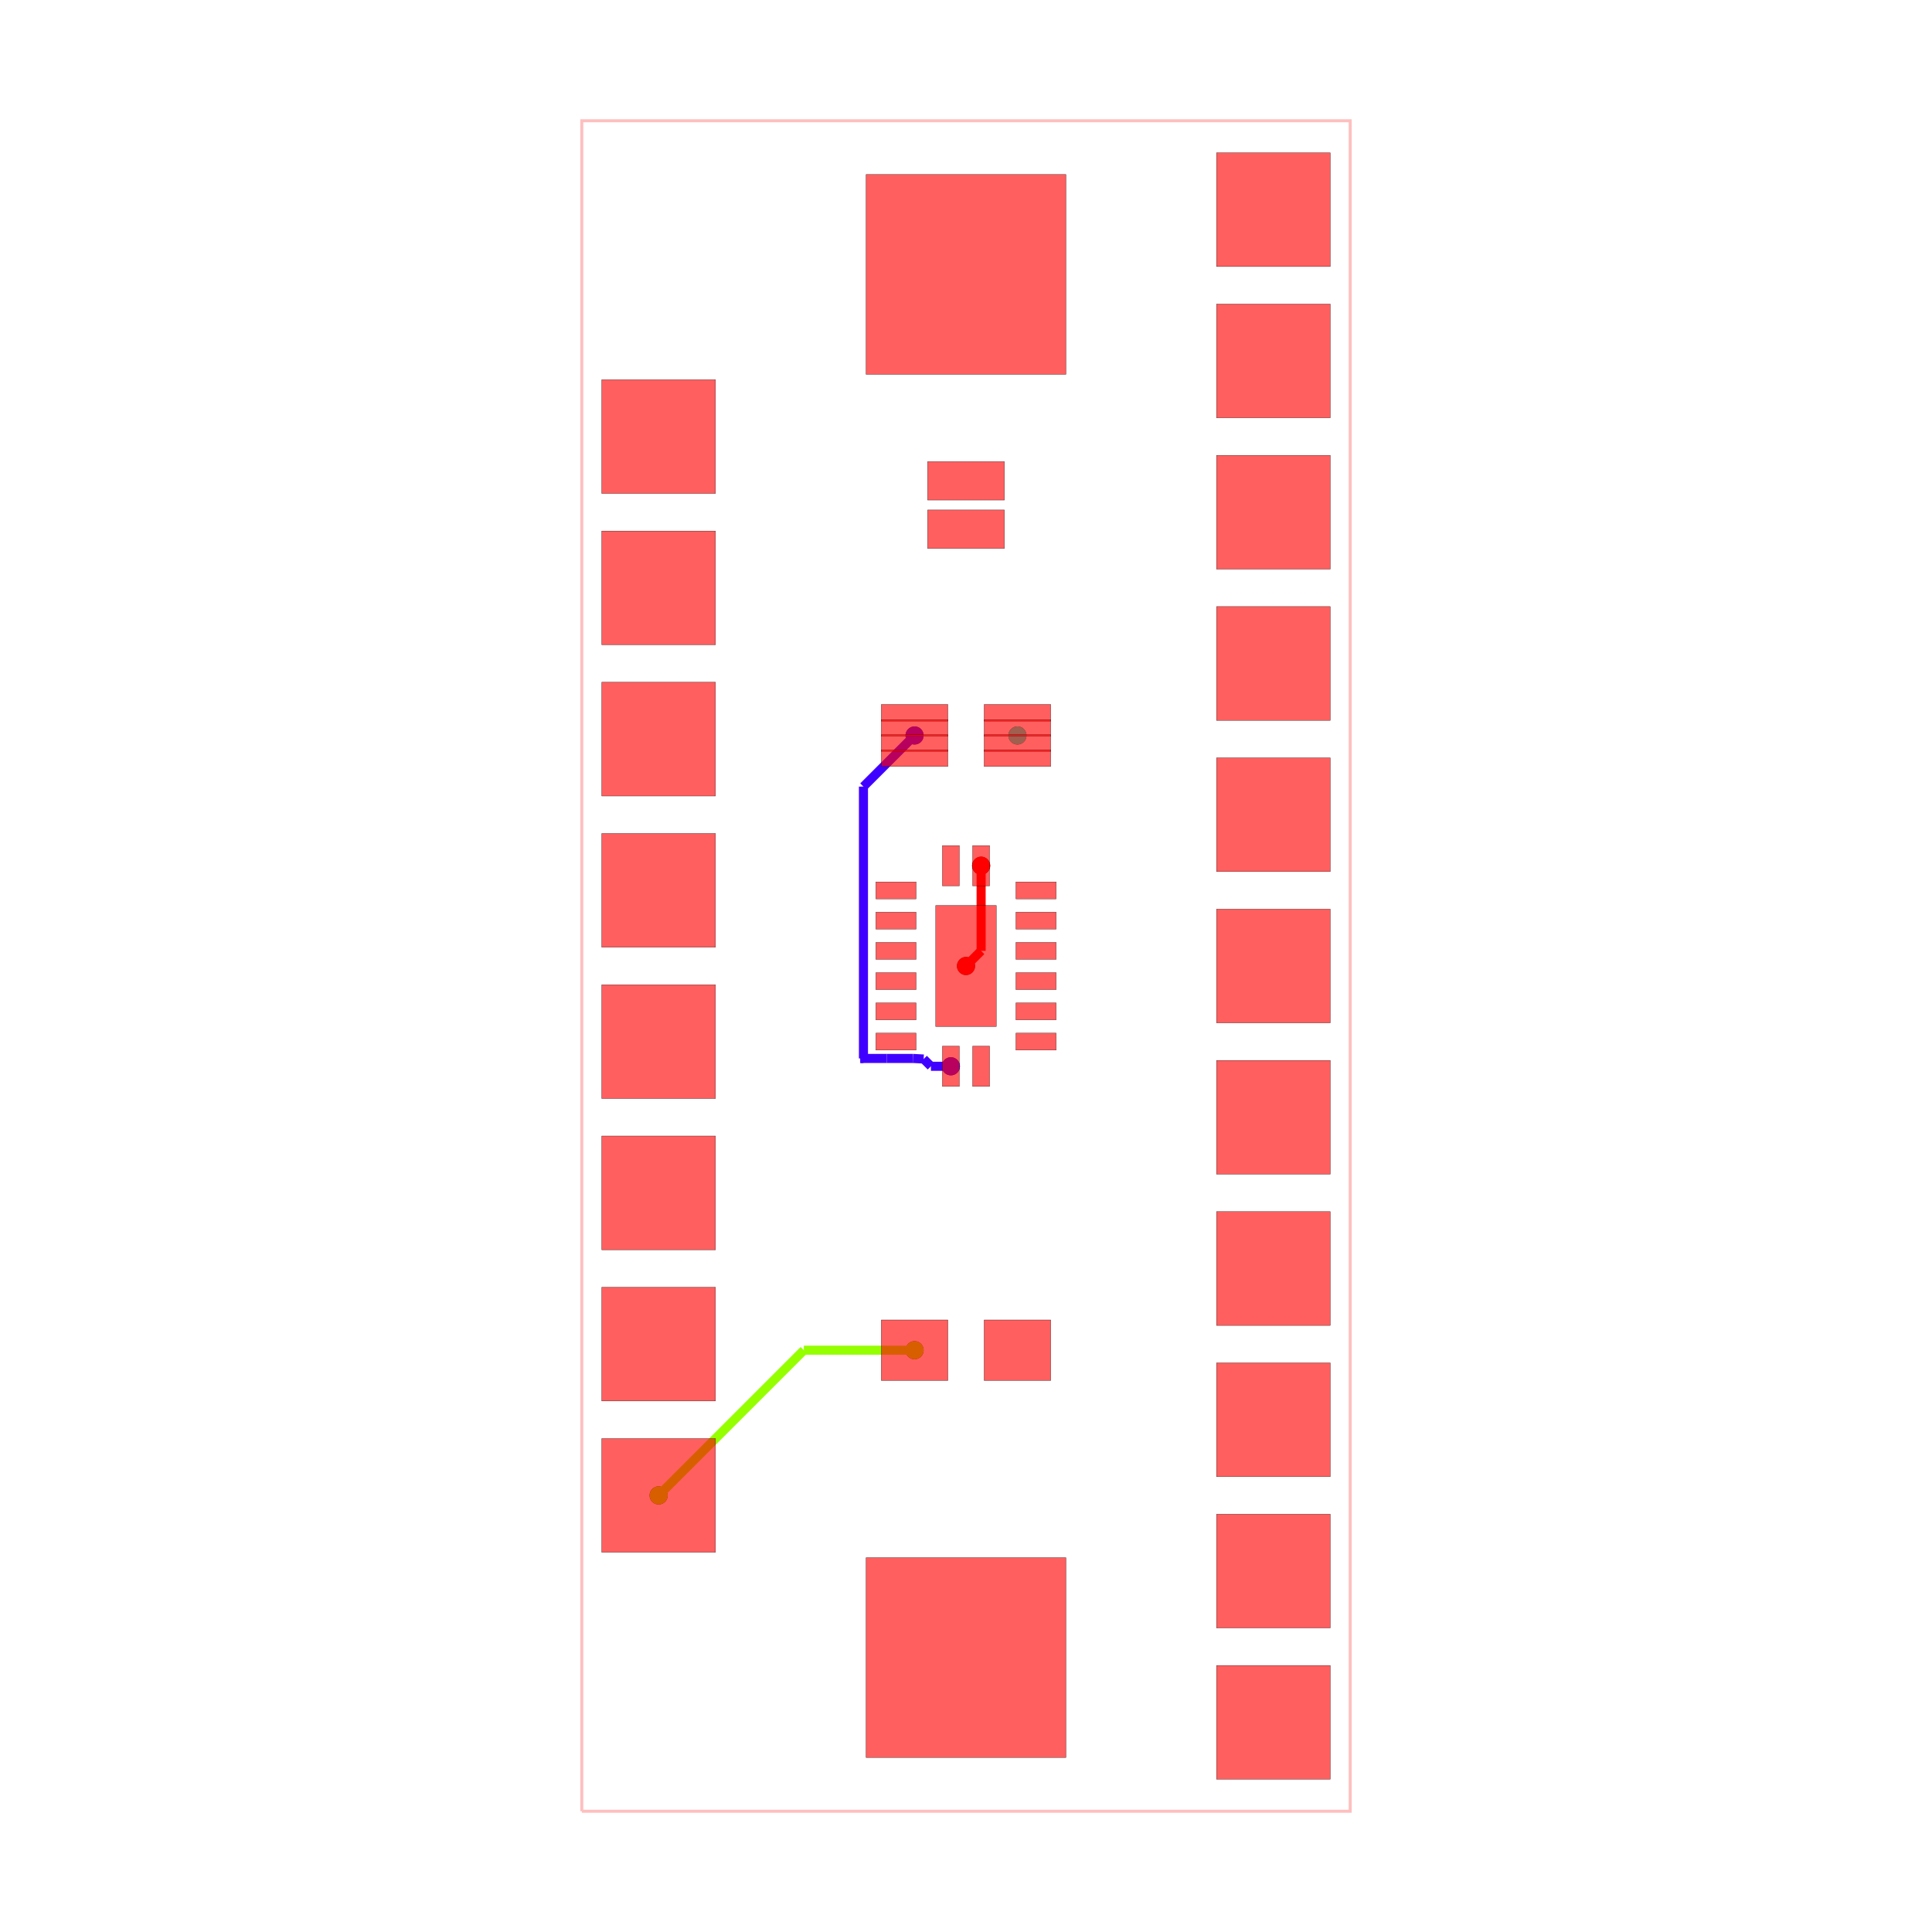
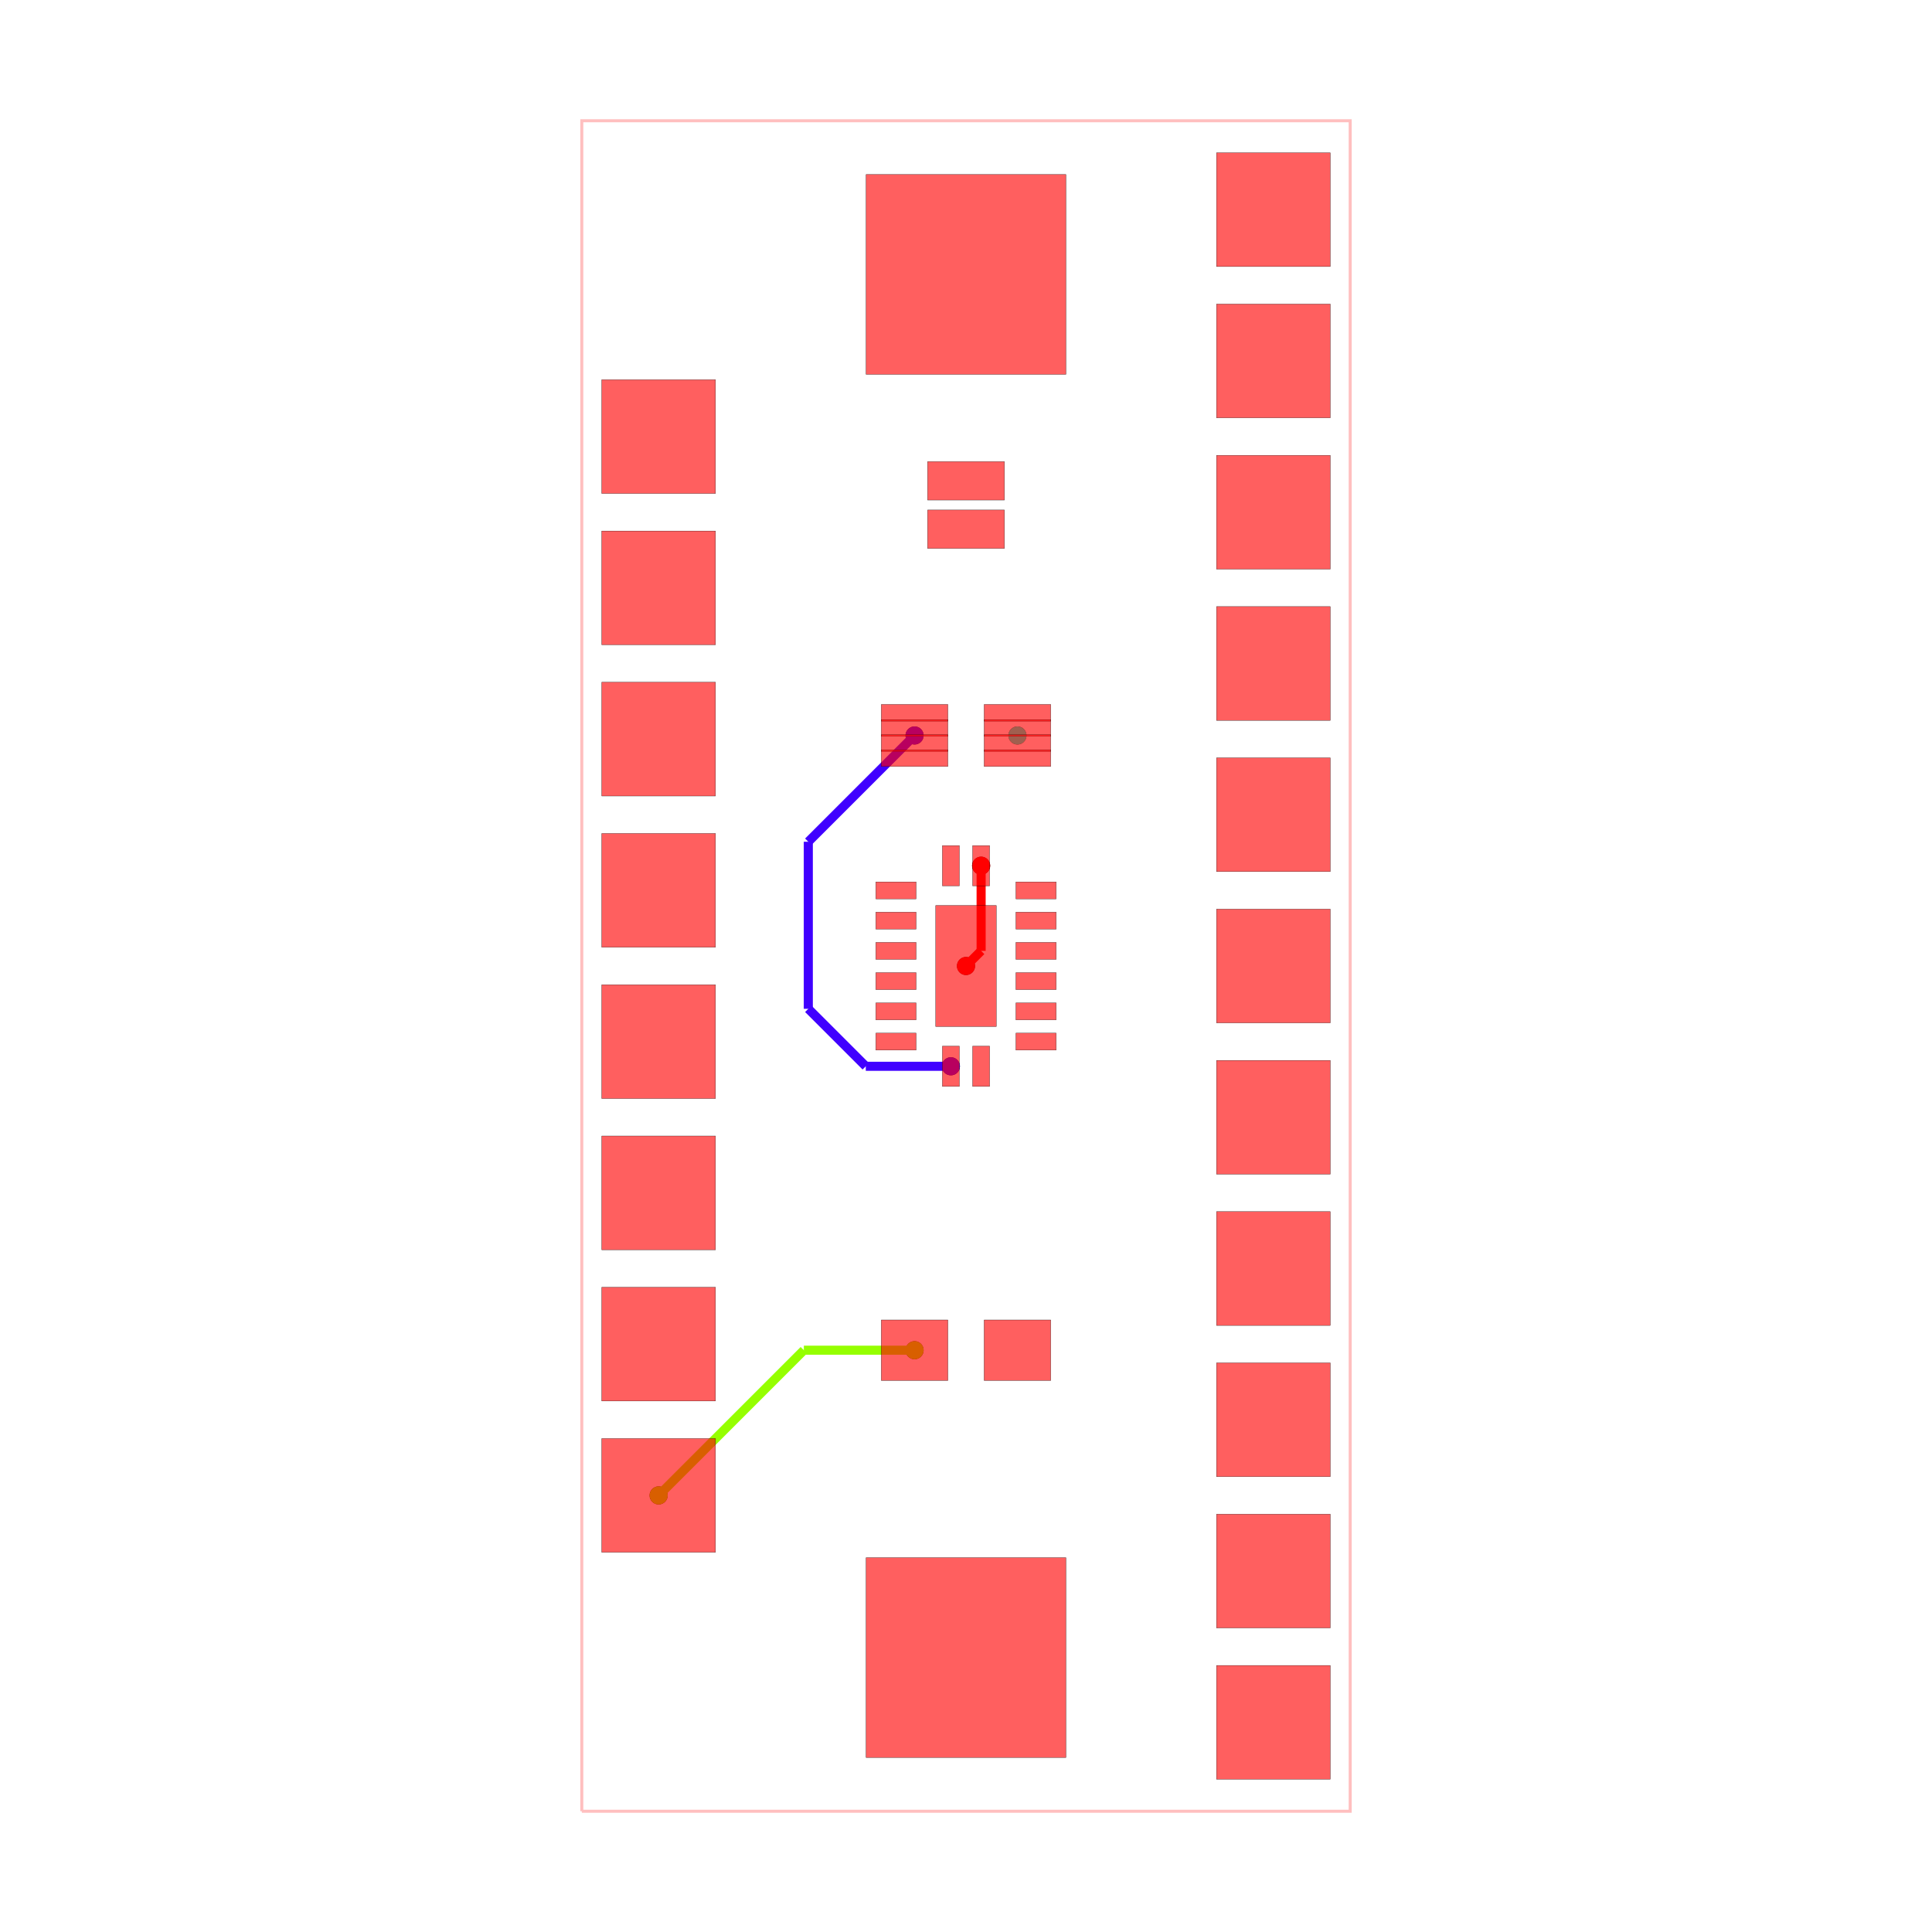
<svg xmlns="http://www.w3.org/2000/svg" width="640" height="640" viewBox="0 0 640 640">
  <rect width="100%" height="100%" fill="white" />
  <g>
    <circle data-type="point" data-label="source_trace_0 pcb_port_15" data-x="0.2499360000000478" data-y="1.6576039999998784" cx="325.009" cy="286.777" r="3" fill="black" />
  </g>
  <g>
    <circle data-type="point" data-label="source_trace_0 pcb_port_16" data-x="0" data-y="0" cx="320" cy="320" r="3" fill="black" />
  </g>
  <g>
    <circle data-type="point" data-label="source_trace_3 pcb_port_19" data-x="-0.85" data-y="-6.35" cx="302.963" cy="447.273" r="3" fill="black" />
  </g>
  <g>
    <circle data-type="point" data-label="source_trace_3 pcb_port_32" data-x="-5.080000000000001" data-y="-8.75" cx="218.182" cy="495.376" r="3" fill="black" />
  </g>
  <g>
    <circle data-type="point" data-label="source_net_0 pcb_port_17" data-x="0.85" data-y="3.81" cx="337.037" cy="243.636" r="3" fill="black" />
  </g>
  <g>
    <circle data-type="point" data-label="source_net_1 pcb_port_18" data-x="-0.85" data-y="3.81" cx="302.963" cy="243.636" r="3" fill="black" />
  </g>
  <g>
    <circle data-type="point" data-label="source_net_1 pcb_port_7" data-x="-0.2499359999999341" data-y="-1.6576039999998784" cx="314.991" cy="353.223" r="3" fill="black" />
  </g>
  <g>
    <circle data-type="point" data-label="source_trace_0 (top)" data-x="0.2499360000000478" data-y="1.6576039999998784" cx="325.009" cy="286.777" r="3" fill="hsl(0, 100%, 50%)" />
  </g>
  <g>
    <circle data-type="point" data-label="source_trace_0 (top)" data-x="0" data-y="0" cx="320" cy="320" r="3" fill="hsl(0, 100%, 50%)" />
  </g>
  <g>
    <circle data-type="point" data-label="source_trace_3 (top)" data-x="-0.85" data-y="-6.35" cx="302.963" cy="447.273" r="3" fill="hsl(85, 100%, 50%)" />
  </g>
  <g>
    <circle data-type="point" data-label="source_trace_3 (top)" data-x="-5.080000000000001" data-y="-8.75" cx="218.182" cy="495.376" r="3" fill="hsl(85, 100%, 50%)" />
  </g>
  <g>
    <circle data-type="point" data-label="source_net_0 (top)" data-x="0.85" data-y="3.81" cx="337.037" cy="243.636" r="3" fill="hsl(170, 100%, 50%)" />
  </g>
  <g>
    <circle data-type="point" data-label="source_net_1 (top)" data-x="-0.85" data-y="3.81" cx="302.963" cy="243.636" r="3" fill="hsl(255, 100%, 50%)" />
  </g>
  <g>
    <circle data-type="point" data-label="source_net_1 (top)" data-x="-0.2499359999999341" data-y="-1.6576039999998784" cx="314.991" cy="353.223" r="3" fill="hsl(255, 100%, 50%)" />
  </g>
  <g>
    <polyline data-points="-6.35,-13.97 6.35,-13.97 6.35,13.97 -6.35,13.97 -6.35,-13.97" data-type="line" data-label="" points="192.727,600 447.273,600 447.273,40 192.727,40 192.727,600" fill="none" stroke="rgba(255,0,0,0.25)" stroke-width="1px" />
  </g>
  <g>
-     <polyline data-points="-0.2499359999999341,-1.6576039999998784 -0.5796319767057218,-1.6576039999998784" data-type="line" data-label="" points="314.991,353.223 308.382,353.223" fill="none" stroke="hsl(255, 100%, 50%)" stroke-width="3.006" />
-   </g>
-   <g>
-     <polyline data-points="-0.5796319767057218,-1.6576039999998784 -0.6999894564030481,-1.537246520302552" data-type="line" data-label="" points="308.382,353.223 305.97,350.811" fill="none" stroke="hsl(255, 100%, 50%)" stroke-width="3.006" />
-   </g>
-   <g>
-     <polyline data-points="-0.6999894564030481,-1.537246520302552 -0.8731250000000002,-1.52796875" data-type="line" data-label="" points="305.97,350.811 302.5,350.625" fill="none" stroke="hsl(255, 100%, 50%)" stroke-width="3.006" />
-   </g>
-   <g>
-     <polyline data-points="-0.8731250000000002,-1.52796875 -1.3096875000000001,-1.52796875" data-type="line" data-label="" points="302.5,350.625 293.75,350.625" fill="none" stroke="hsl(255, 100%, 50%)" stroke-width="3.006" />
-   </g>
-   <g>
-     <polyline data-points="-1.3096875000000001,-1.52796875 -1.3096875000000001,-1.52796875" data-type="line" data-label="" points="293.75,350.625 293.75,350.625" fill="none" stroke="hsl(255, 100%, 50%)" stroke-width="3.006" />
-   </g>
-   <g>
-     <polyline data-points="-1.3096875000000001,-1.52796875 -1.7462500000000003,-1.52796875" data-type="line" data-label="" points="293.75,350.625 285,350.625" fill="none" stroke="hsl(255, 100%, 50%)" stroke-width="3.006" />
-   </g>
-   <g>
-     <polyline data-points="-1.7462500000000003,-1.52796875 -1.6947982495637324,-1.52796875" data-type="line" data-label="" points="285,350.625 286.031,350.625" fill="none" stroke="hsl(255, 100%, 50%)" stroke-width="3.006" />
-   </g>
-   <g>
-     <polyline data-points="-1.6947982495637324,-1.52796875 -1.6947982495637324,2.9652017504362678" data-type="line" data-label="" points="286.031,350.625 286.031,260.569" fill="none" stroke="hsl(255, 100%, 50%)" stroke-width="3.006" />
-   </g>
-   <g>
-     <polyline data-points="-1.6947982495637324,2.9652017504362678 -0.85,3.81" data-type="line" data-label="" points="286.031,260.569 302.963,243.636" fill="none" stroke="hsl(255, 100%, 50%)" stroke-width="3.006" />
+     <polyline data-points="-0.2499359999999341,-1.6576039999998784 -1.65624393533012,-1.6576039999998784" data-type="line" data-label="" points="314.991,353.223 286.804,353.223" fill="none" stroke="hsl(255, 100%, 50%)" stroke-width="3.006" />
+   </g>
+   <g>
+     <polyline data-points="-1.65624393533012,-1.6576039999998784 -2.606307954756417,-0.707539980573581" data-type="line" data-label="" points="286.804,353.223 267.762,334.181" fill="none" stroke="hsl(255, 100%, 50%)" stroke-width="3.006" />
+   </g>
+   <g>
+     <polyline data-points="-2.606307954756417,-0.707539980573581 -2.606307954756417,2.053692045243583" data-type="line" data-label="" points="267.762,334.181 267.762,278.838" fill="none" stroke="hsl(255, 100%, 50%)" stroke-width="3.006" />
+   </g>
+   <g>
+     <polyline data-points="-2.606307954756417,2.053692045243583 -0.85,3.81" data-type="line" data-label="" points="267.762,278.838 302.963,243.636" fill="none" stroke="hsl(255, 100%, 50%)" stroke-width="3.006" />
  </g>
  <g>
    <polyline data-points="-0.85,-6.35 -2.6800000000000006,-6.35" data-type="line" data-label="" points="302.963,447.273 266.285,447.273" fill="none" stroke="hsl(85, 100%, 50%)" stroke-width="3.006" />
  </g>
  <g>
    <polyline data-points="-2.6800000000000006,-6.35 -5.080000000000001,-8.75" data-type="line" data-label="" points="266.285,447.273 218.182,495.376" fill="none" stroke="hsl(85, 100%, 50%)" stroke-width="3.006" />
  </g>
  <g>
    <polyline data-points="0.2499360000000478,1.6576039999998784 0.2499360000000478,0.2499360000000478" data-type="line" data-label="" points="325.009,286.777 325.009,314.991" fill="none" stroke="hsl(0, 100%, 50%)" stroke-width="3.006" />
  </g>
  <g>
    <polyline data-points="0.2499360000000478,0.2499360000000478 0,0" data-type="line" data-label="" points="325.009,314.991 320,320" fill="none" stroke="hsl(0, 100%, 50%)" stroke-width="3.006" />
  </g>
  <g>
    <rect data-type="rect" data-label="top" data-x="-1.1574779999999691" data-y="1.249934000000053" x="290.136" y="292.142" width="13.329" height="5.612" fill="rgba(255,0,0,0.25)" stroke="black" stroke-width="0.05" />
  </g>
  <g>
    <rect data-type="rect" data-label="top" data-x="-1.1574779999999691" data-y="0.750061999999957" x="290.136" y="302.16" width="13.329" height="5.612" fill="rgba(255,0,0,0.25)" stroke="black" stroke-width="0.05" />
  </g>
  <g>
    <rect data-type="rect" data-label="top" data-x="-1.1574779999999691" data-y="0.24993599999993413" x="290.136" y="312.184" width="13.329" height="5.612" fill="rgba(255,0,0,0.25)" stroke="black" stroke-width="0.05" />
  </g>
  <g>
    <rect data-type="rect" data-label="top" data-x="-1.1574779999999691" data-y="-0.2499359999998206" x="290.136" y="322.203" width="13.329" height="5.612" fill="rgba(255,0,0,0.25)" stroke="black" stroke-width="0.05" />
  </g>
  <g>
    <rect data-type="rect" data-label="top" data-x="-1.1574779999999691" data-y="-0.7500619999999573" x="290.136" y="332.227" width="13.329" height="5.612" fill="rgba(255,0,0,0.25)" stroke="black" stroke-width="0.05" />
  </g>
  <g>
    <rect data-type="rect" data-label="top" data-x="-1.1574779999999691" data-y="-1.2499339999999393" x="290.136" y="342.246" width="13.329" height="5.612" fill="rgba(255,0,0,0.25)" stroke="black" stroke-width="0.05" />
  </g>
  <g>
    <rect data-type="rect" data-label="top" data-x="-0.2499359999999341" data-y="-1.6576039999998784" x="312.184" y="346.559" width="5.612" height="13.329" fill="rgba(255,0,0,0.25)" stroke="black" stroke-width="0.05" />
  </g>
  <g>
    <rect data-type="rect" data-label="top" data-x="0.249936000000048" data-y="-1.6576039999998784" x="322.203" y="346.559" width="5.612" height="13.329" fill="rgba(255,0,0,0.25)" stroke="black" stroke-width="0.05" />
  </g>
  <g>
    <rect data-type="rect" data-label="top" data-x="1.1574779999999691" data-y="-1.2499339999999393" x="336.535" y="342.246" width="13.329" height="5.612" fill="rgba(255,0,0,0.25)" stroke="black" stroke-width="0.05" />
  </g>
  <g>
    <rect data-type="rect" data-label="top" data-x="1.1574779999999691" data-y="-0.750061999999957" x="336.535" y="332.227" width="13.329" height="5.612" fill="rgba(255,0,0,0.25)" stroke="black" stroke-width="0.05" />
  </g>
  <g>
    <rect data-type="rect" data-label="top" data-x="1.1574779999999691" data-y="-0.24993599999982044" x="336.535" y="322.203" width="13.329" height="5.612" fill="rgba(255,0,0,0.25)" stroke="black" stroke-width="0.05" />
  </g>
  <g>
    <rect data-type="rect" data-label="top" data-x="1.1574779999999691" data-y="0.2499359999999343" x="336.535" y="312.184" width="13.329" height="5.612" fill="rgba(255,0,0,0.25)" stroke="black" stroke-width="0.05" />
  </g>
  <g>
    <rect data-type="rect" data-label="top" data-x="1.1574779999999691" data-y="0.7500619999999573" x="336.535" y="302.16" width="13.329" height="5.612" fill="rgba(255,0,0,0.25)" stroke="black" stroke-width="0.05" />
  </g>
  <g>
    <rect data-type="rect" data-label="top" data-x="1.1574779999999691" data-y="1.249934000000053" x="336.535" y="292.142" width="13.329" height="5.612" fill="rgba(255,0,0,0.25)" stroke="black" stroke-width="0.05" />
  </g>
  <g>
    <rect data-type="rect" data-label="top" data-x="0.2499360000000478" data-y="1.6576039999998784" x="322.203" y="280.112" width="5.612" height="13.329" fill="rgba(255,0,0,0.25)" stroke="black" stroke-width="0.05" />
  </g>
  <g>
    <rect data-type="rect" data-label="top" data-x="-0.24993599999993432" data-y="1.6576039999998784" x="312.184" y="280.112" width="5.612" height="13.329" fill="rgba(255,0,0,0.25)" stroke="black" stroke-width="0.05" />
  </g>
  <g>
    <rect data-type="rect" data-label="top" data-x="0" data-y="0" x="309.979" y="299.957" width="20.043" height="40.086" fill="rgba(255,0,0,0.25)" stroke="black" stroke-width="0.05" />
  </g>
  <g>
    <rect data-type="rect" data-label="top" data-x="0.85" data-y="4.1850000000000005" x="326.013" y="233.364" width="22.047" height="5.512" fill="rgba(255,0,0,0.25)" stroke="black" stroke-width="0.05" />
  </g>
  <g>
    <rect data-type="rect" data-label="top" data-x="0.85" data-y="3.935" x="326.013" y="238.375" width="22.047" height="5.512" fill="rgba(255,0,0,0.25)" stroke="black" stroke-width="0.05" />
  </g>
  <g>
    <rect data-type="rect" data-label="top" data-x="0.85" data-y="3.685" x="326.013" y="243.386" width="22.047" height="5.512" fill="rgba(255,0,0,0.25)" stroke="black" stroke-width="0.05" />
  </g>
  <g>
    <rect data-type="rect" data-label="top" data-x="0.85" data-y="3.435" x="326.013" y="248.397" width="22.047" height="5.512" fill="rgba(255,0,0,0.25)" stroke="black" stroke-width="0.05" />
  </g>
  <g>
    <rect data-type="rect" data-label="top" data-x="-0.85" data-y="4.1850000000000005" x="291.94" y="233.364" width="22.047" height="5.512" fill="rgba(255,0,0,0.25)" stroke="black" stroke-width="0.05" />
  </g>
  <g>
    <rect data-type="rect" data-label="top" data-x="-0.85" data-y="3.935" x="291.94" y="238.375" width="22.047" height="5.512" fill="rgba(255,0,0,0.25)" stroke="black" stroke-width="0.05" />
  </g>
  <g>
    <rect data-type="rect" data-label="top" data-x="-0.85" data-y="3.685" x="291.94" y="243.386" width="22.047" height="5.512" fill="rgba(255,0,0,0.25)" stroke="black" stroke-width="0.05" />
  </g>
  <g>
    <rect data-type="rect" data-label="top" data-x="-0.85" data-y="3.435" x="291.94" y="248.397" width="22.047" height="5.512" fill="rgba(255,0,0,0.25)" stroke="black" stroke-width="0.05" />
  </g>
  <g>
    <rect data-type="rect" data-label="top" data-x="-0.85" data-y="-6.35" x="291.94" y="437.251" width="22.047" height="20.043" fill="rgba(255,0,0,0.25)" stroke="black" stroke-width="0.05" />
  </g>
  <g>
    <rect data-type="rect" data-label="top" data-x="0.85" data-y="-6.35" x="326.013" y="437.251" width="22.047" height="20.043" fill="rgba(255,0,0,0.25)" stroke="black" stroke-width="0.05" />
  </g>
  <g>
    <rect data-type="rect" data-label="top" data-x="0" data-y="7.219" x="307.273" y="168.946" width="25.455" height="12.727" fill="rgba(255,0,0,0.25)" stroke="black" stroke-width="0.05" />
  </g>
  <g>
    <rect data-type="rect" data-label="top" data-x="4.898587196589413e-17" data-y="8.019" x="307.273" y="152.912" width="25.455" height="12.727" fill="rgba(255,0,0,0.25)" stroke="black" stroke-width="0.05" />
  </g>
  <g>
    <rect data-type="rect" data-label="top, inner1, inner2, bottom" data-x="5.079999999999999" data-y="12.5" x="402.978" y="50.623" width="37.681" height="37.681" fill="rgba(255,0,0,0.25)" stroke="black" stroke-width="0.05" />
  </g>
  <g>
    <rect data-type="rect" data-label="top, inner1, inner2, bottom" data-x="5.079999999999999" data-y="10" x="402.978" y="100.73" width="37.681" height="37.681" fill="rgba(255,0,0,0.25)" stroke="black" stroke-width="0.05" />
  </g>
  <g>
    <rect data-type="rect" data-label="top, inner1, inner2, bottom" data-x="5.079999999999999" data-y="7.5" x="402.978" y="150.838" width="37.681" height="37.681" fill="rgba(255,0,0,0.25)" stroke="black" stroke-width="0.05" />
  </g>
  <g>
    <rect data-type="rect" data-label="top, inner1, inner2, bottom" data-x="5.08" data-y="5" x="402.978" y="200.945" width="37.681" height="37.681" fill="rgba(255,0,0,0.25)" stroke="black" stroke-width="0.05" />
  </g>
  <g>
    <rect data-type="rect" data-label="top, inner1, inner2, bottom" data-x="5.08" data-y="2.5" x="402.978" y="251.052" width="37.681" height="37.681" fill="rgba(255,0,0,0.25)" stroke="black" stroke-width="0.05" />
  </g>
  <g>
    <rect data-type="rect" data-label="top, inner1, inner2, bottom" data-x="5.08" data-y="0" x="402.978" y="301.16" width="37.681" height="37.681" fill="rgba(255,0,0,0.25)" stroke="black" stroke-width="0.05" />
  </g>
  <g>
    <rect data-type="rect" data-label="top, inner1, inner2, bottom" data-x="5.08" data-y="-2.5" x="402.978" y="351.267" width="37.681" height="37.681" fill="rgba(255,0,0,0.25)" stroke="black" stroke-width="0.05" />
  </g>
  <g>
    <rect data-type="rect" data-label="top, inner1, inner2, bottom" data-x="5.08" data-y="-5" x="402.978" y="401.374" width="37.681" height="37.681" fill="rgba(255,0,0,0.25)" stroke="black" stroke-width="0.05" />
  </g>
  <g>
    <rect data-type="rect" data-label="top, inner1, inner2, bottom" data-x="5.080000000000001" data-y="-7.5" x="402.978" y="451.482" width="37.681" height="37.681" fill="rgba(255,0,0,0.25)" stroke="black" stroke-width="0.05" />
  </g>
  <g>
    <rect data-type="rect" data-label="top, inner1, inner2, bottom" data-x="5.080000000000001" data-y="-10" x="402.978" y="501.589" width="37.681" height="37.681" fill="rgba(255,0,0,0.25)" stroke="black" stroke-width="0.05" />
  </g>
  <g>
    <rect data-type="rect" data-label="top, inner1, inner2, bottom" data-x="5.080000000000001" data-y="-12.5" x="402.978" y="551.696" width="37.681" height="37.681" fill="rgba(255,0,0,0.25)" stroke="black" stroke-width="0.05" />
  </g>
  <g>
    <rect data-type="rect" data-label="top, inner1, inner2, bottom" data-x="-5.080000000000001" data-y="-8.75" x="199.341" y="476.535" width="37.681" height="37.681" fill="rgba(255,0,0,0.25)" stroke="black" stroke-width="0.05" />
  </g>
  <g>
    <rect data-type="rect" data-label="top, inner1, inner2, bottom" data-x="-5.08" data-y="-6.25" x="199.341" y="426.428" width="37.681" height="37.681" fill="rgba(255,0,0,0.25)" stroke="black" stroke-width="0.05" />
  </g>
  <g>
    <rect data-type="rect" data-label="top, inner1, inner2, bottom" data-x="-5.08" data-y="-3.75" x="199.341" y="376.321" width="37.681" height="37.681" fill="rgba(255,0,0,0.25)" stroke="black" stroke-width="0.05" />
  </g>
  <g>
    <rect data-type="rect" data-label="top, inner1, inner2, bottom" data-x="-5.08" data-y="-1.25" x="199.341" y="326.213" width="37.681" height="37.681" fill="rgba(255,0,0,0.25)" stroke="black" stroke-width="0.05" />
  </g>
  <g>
    <rect data-type="rect" data-label="top, inner1, inner2, bottom" data-x="-5.08" data-y="1.25" x="199.341" y="276.106" width="37.681" height="37.681" fill="rgba(255,0,0,0.25)" stroke="black" stroke-width="0.05" />
  </g>
  <g>
    <rect data-type="rect" data-label="top, inner1, inner2, bottom" data-x="-5.08" data-y="3.75" x="199.341" y="225.999" width="37.681" height="37.681" fill="rgba(255,0,0,0.25)" stroke="black" stroke-width="0.05" />
  </g>
  <g>
    <rect data-type="rect" data-label="top, inner1, inner2, bottom" data-x="-5.08" data-y="6.25" x="199.341" y="175.891" width="37.681" height="37.681" fill="rgba(255,0,0,0.25)" stroke="black" stroke-width="0.05" />
  </g>
  <g>
    <rect data-type="rect" data-label="top, inner1, inner2, bottom" data-x="-5.079999999999999" data-y="8.75" x="199.341" y="125.784" width="37.681" height="37.681" fill="rgba(255,0,0,0.25)" stroke="black" stroke-width="0.05" />
  </g>
  <g>
    <rect data-type="rect" data-label="top, inner1, inner2, bottom" data-x="0" data-y="11.43" x="286.909" y="57.818" width="66.182" height="66.182" fill="rgba(255,0,0,0.25)" stroke="black" stroke-width="0.05" />
  </g>
  <g>
    <rect data-type="rect" data-label="top, inner1, inner2, bottom" data-x="0" data-y="-11.43" x="286.909" y="516" width="66.182" height="66.182" fill="rgba(255,0,0,0.25)" stroke="black" stroke-width="0.05" />
  </g>
  <g>
    <rect data-type="rect" data-label="" data-x="-1.1574779999999691" data-y="1.249934000000053" x="290.136" y="292.142" width="13.329" height="5.612" fill="rgba(255,0,0,0.5)" stroke="black" stroke-width="0.05" />
  </g>
  <g>
    <rect data-type="rect" data-label="" data-x="-1.1574779999999691" data-y="0.750061999999957" x="290.136" y="302.16" width="13.329" height="5.612" fill="rgba(255,0,0,0.5)" stroke="black" stroke-width="0.05" />
  </g>
  <g>
    <rect data-type="rect" data-label="" data-x="-1.1574779999999691" data-y="0.24993599999993413" x="290.136" y="312.184" width="13.329" height="5.612" fill="rgba(255,0,0,0.5)" stroke="black" stroke-width="0.05" />
  </g>
  <g>
    <rect data-type="rect" data-label="" data-x="-1.1574779999999691" data-y="-0.2499359999998206" x="290.136" y="322.203" width="13.329" height="5.612" fill="rgba(255,0,0,0.5)" stroke="black" stroke-width="0.05" />
  </g>
  <g>
    <rect data-type="rect" data-label="" data-x="-1.1574779999999691" data-y="-0.7500619999999573" x="290.136" y="332.227" width="13.329" height="5.612" fill="rgba(255,0,0,0.5)" stroke="black" stroke-width="0.05" />
  </g>
  <g>
    <rect data-type="rect" data-label="" data-x="-1.1574779999999691" data-y="-1.2499339999999393" x="290.136" y="342.246" width="13.329" height="5.612" fill="rgba(255,0,0,0.5)" stroke="black" stroke-width="0.05" />
  </g>
  <g>
    <rect data-type="rect" data-label="" data-x="-0.2499359999999341" data-y="-1.6576039999998784" x="312.184" y="346.559" width="5.612" height="13.329" fill="rgba(255,0,0,0.5)" stroke="black" stroke-width="0.05" />
  </g>
  <g>
    <rect data-type="rect" data-label="" data-x="0.249936000000048" data-y="-1.6576039999998784" x="322.203" y="346.559" width="5.612" height="13.329" fill="rgba(255,0,0,0.5)" stroke="black" stroke-width="0.05" />
  </g>
  <g>
    <rect data-type="rect" data-label="" data-x="1.1574779999999691" data-y="-1.2499339999999393" x="336.535" y="342.246" width="13.329" height="5.612" fill="rgba(255,0,0,0.5)" stroke="black" stroke-width="0.05" />
  </g>
  <g>
    <rect data-type="rect" data-label="" data-x="1.1574779999999691" data-y="-0.750061999999957" x="336.535" y="332.227" width="13.329" height="5.612" fill="rgba(255,0,0,0.5)" stroke="black" stroke-width="0.05" />
  </g>
  <g>
    <rect data-type="rect" data-label="" data-x="1.1574779999999691" data-y="-0.24993599999982044" x="336.535" y="322.203" width="13.329" height="5.612" fill="rgba(255,0,0,0.5)" stroke="black" stroke-width="0.05" />
  </g>
  <g>
    <rect data-type="rect" data-label="" data-x="1.1574779999999691" data-y="0.2499359999999343" x="336.535" y="312.184" width="13.329" height="5.612" fill="rgba(255,0,0,0.5)" stroke="black" stroke-width="0.05" />
  </g>
  <g>
    <rect data-type="rect" data-label="" data-x="1.1574779999999691" data-y="0.7500619999999573" x="336.535" y="302.16" width="13.329" height="5.612" fill="rgba(255,0,0,0.5)" stroke="black" stroke-width="0.05" />
  </g>
  <g>
    <rect data-type="rect" data-label="" data-x="1.1574779999999691" data-y="1.249934000000053" x="336.535" y="292.142" width="13.329" height="5.612" fill="rgba(255,0,0,0.5)" stroke="black" stroke-width="0.05" />
  </g>
  <g>
    <rect data-type="rect" data-label="" data-x="0.2499360000000478" data-y="1.6576039999998784" x="322.203" y="280.112" width="5.612" height="13.329" fill="rgba(255,0,0,0.5)" stroke="black" stroke-width="0.05" />
  </g>
  <g>
    <rect data-type="rect" data-label="" data-x="-0.24993599999993432" data-y="1.6576039999998784" x="312.184" y="280.112" width="5.612" height="13.329" fill="rgba(255,0,0,0.5)" stroke="black" stroke-width="0.05" />
  </g>
  <g>
    <rect data-type="rect" data-label="" data-x="0" data-y="0" x="309.979" y="299.957" width="20.043" height="40.086" fill="rgba(255,0,0,0.5)" stroke="black" stroke-width="0.05" />
  </g>
  <g>
    <rect data-type="rect" data-label="" data-x="0.85" data-y="4.1850000000000005" x="326.013" y="233.364" width="22.047" height="5.512" fill="rgba(255,0,0,0.5)" stroke="black" stroke-width="0.05" />
  </g>
  <g>
    <rect data-type="rect" data-label="" data-x="0.85" data-y="3.935" x="326.013" y="238.375" width="22.047" height="5.512" fill="rgba(255,0,0,0.5)" stroke="black" stroke-width="0.05" />
  </g>
  <g>
    <rect data-type="rect" data-label="" data-x="0.85" data-y="3.685" x="326.013" y="243.386" width="22.047" height="5.512" fill="rgba(255,0,0,0.5)" stroke="black" stroke-width="0.05" />
  </g>
  <g>
    <rect data-type="rect" data-label="" data-x="0.85" data-y="3.435" x="326.013" y="248.397" width="22.047" height="5.512" fill="rgba(255,0,0,0.5)" stroke="black" stroke-width="0.05" />
  </g>
  <g>
    <rect data-type="rect" data-label="" data-x="-0.85" data-y="4.1850000000000005" x="291.94" y="233.364" width="22.047" height="5.512" fill="rgba(255,0,0,0.5)" stroke="black" stroke-width="0.05" />
  </g>
  <g>
    <rect data-type="rect" data-label="" data-x="-0.85" data-y="3.935" x="291.94" y="238.375" width="22.047" height="5.512" fill="rgba(255,0,0,0.5)" stroke="black" stroke-width="0.05" />
  </g>
  <g>
    <rect data-type="rect" data-label="" data-x="-0.85" data-y="3.685" x="291.94" y="243.386" width="22.047" height="5.512" fill="rgba(255,0,0,0.5)" stroke="black" stroke-width="0.05" />
  </g>
  <g>
    <rect data-type="rect" data-label="" data-x="-0.85" data-y="3.435" x="291.94" y="248.397" width="22.047" height="5.512" fill="rgba(255,0,0,0.5)" stroke="black" stroke-width="0.05" />
  </g>
  <g>
    <rect data-type="rect" data-label="" data-x="-0.85" data-y="-6.35" x="291.94" y="437.251" width="22.047" height="20.043" fill="rgba(255,0,0,0.5)" stroke="black" stroke-width="0.05" />
  </g>
  <g>
    <rect data-type="rect" data-label="" data-x="0.85" data-y="-6.35" x="326.013" y="437.251" width="22.047" height="20.043" fill="rgba(255,0,0,0.5)" stroke="black" stroke-width="0.05" />
  </g>
  <g>
    <rect data-type="rect" data-label="" data-x="0" data-y="7.219" x="307.273" y="168.946" width="25.455" height="12.727" fill="rgba(255,0,0,0.5)" stroke="black" stroke-width="0.05" />
  </g>
  <g>
    <rect data-type="rect" data-label="" data-x="4.898587196589413e-17" data-y="8.019" x="307.273" y="152.912" width="25.455" height="12.727" fill="rgba(255,0,0,0.5)" stroke="black" stroke-width="0.05" />
  </g>
  <g>
    <rect data-type="rect" data-label="" data-x="5.079999999999999" data-y="12.5" x="402.978" y="50.623" width="37.681" height="37.681" fill="rgba(255,0,0,0.5)" stroke="black" stroke-width="0.05" />
  </g>
  <g>
    <rect data-type="rect" data-label="" data-x="5.079999999999999" data-y="10" x="402.978" y="100.73" width="37.681" height="37.681" fill="rgba(255,0,0,0.5)" stroke="black" stroke-width="0.05" />
  </g>
  <g>
    <rect data-type="rect" data-label="" data-x="5.079999999999999" data-y="7.5" x="402.978" y="150.838" width="37.681" height="37.681" fill="rgba(255,0,0,0.5)" stroke="black" stroke-width="0.05" />
  </g>
  <g>
    <rect data-type="rect" data-label="" data-x="5.08" data-y="5" x="402.978" y="200.945" width="37.681" height="37.681" fill="rgba(255,0,0,0.5)" stroke="black" stroke-width="0.05" />
  </g>
  <g>
    <rect data-type="rect" data-label="" data-x="5.08" data-y="2.5" x="402.978" y="251.052" width="37.681" height="37.681" fill="rgba(255,0,0,0.5)" stroke="black" stroke-width="0.05" />
  </g>
  <g>
    <rect data-type="rect" data-label="" data-x="5.08" data-y="0" x="402.978" y="301.16" width="37.681" height="37.681" fill="rgba(255,0,0,0.5)" stroke="black" stroke-width="0.05" />
  </g>
  <g>
    <rect data-type="rect" data-label="" data-x="5.08" data-y="-2.5" x="402.978" y="351.267" width="37.681" height="37.681" fill="rgba(255,0,0,0.5)" stroke="black" stroke-width="0.05" />
  </g>
  <g>
    <rect data-type="rect" data-label="" data-x="5.08" data-y="-5" x="402.978" y="401.374" width="37.681" height="37.681" fill="rgba(255,0,0,0.5)" stroke="black" stroke-width="0.05" />
  </g>
  <g>
    <rect data-type="rect" data-label="" data-x="5.080000000000001" data-y="-7.5" x="402.978" y="451.482" width="37.681" height="37.681" fill="rgba(255,0,0,0.5)" stroke="black" stroke-width="0.05" />
  </g>
  <g>
    <rect data-type="rect" data-label="" data-x="5.080000000000001" data-y="-10" x="402.978" y="501.589" width="37.681" height="37.681" fill="rgba(255,0,0,0.5)" stroke="black" stroke-width="0.05" />
  </g>
  <g>
    <rect data-type="rect" data-label="" data-x="5.080000000000001" data-y="-12.5" x="402.978" y="551.696" width="37.681" height="37.681" fill="rgba(255,0,0,0.5)" stroke="black" stroke-width="0.05" />
  </g>
  <g>
    <rect data-type="rect" data-label="" data-x="-5.080000000000001" data-y="-8.75" x="199.341" y="476.535" width="37.681" height="37.681" fill="rgba(255,0,0,0.5)" stroke="black" stroke-width="0.05" />
  </g>
  <g>
    <rect data-type="rect" data-label="" data-x="-5.08" data-y="-6.25" x="199.341" y="426.428" width="37.681" height="37.681" fill="rgba(255,0,0,0.5)" stroke="black" stroke-width="0.05" />
  </g>
  <g>
    <rect data-type="rect" data-label="" data-x="-5.08" data-y="-3.75" x="199.341" y="376.321" width="37.681" height="37.681" fill="rgba(255,0,0,0.5)" stroke="black" stroke-width="0.05" />
  </g>
  <g>
    <rect data-type="rect" data-label="" data-x="-5.08" data-y="-1.25" x="199.341" y="326.213" width="37.681" height="37.681" fill="rgba(255,0,0,0.5)" stroke="black" stroke-width="0.05" />
  </g>
  <g>
    <rect data-type="rect" data-label="" data-x="-5.08" data-y="1.25" x="199.341" y="276.106" width="37.681" height="37.681" fill="rgba(255,0,0,0.5)" stroke="black" stroke-width="0.05" />
  </g>
  <g>
    <rect data-type="rect" data-label="" data-x="-5.08" data-y="3.75" x="199.341" y="225.999" width="37.681" height="37.681" fill="rgba(255,0,0,0.5)" stroke="black" stroke-width="0.05" />
  </g>
  <g>
    <rect data-type="rect" data-label="" data-x="-5.08" data-y="6.25" x="199.341" y="175.891" width="37.681" height="37.681" fill="rgba(255,0,0,0.5)" stroke="black" stroke-width="0.05" />
  </g>
  <g>
    <rect data-type="rect" data-label="" data-x="-5.079999999999999" data-y="8.75" x="199.341" y="125.784" width="37.681" height="37.681" fill="rgba(255,0,0,0.5)" stroke="black" stroke-width="0.05" />
  </g>
  <g>
    <rect data-type="rect" data-label="" data-x="0" data-y="11.43" x="286.909" y="57.818" width="66.182" height="66.182" fill="rgba(255,0,0,0.5)" stroke="black" stroke-width="0.05" />
  </g>
  <g>
    <rect data-type="rect" data-label="" data-x="0" data-y="-11.43" x="286.909" y="516" width="66.182" height="66.182" fill="rgba(255,0,0,0.5)" stroke="black" stroke-width="0.05" />
  </g>
  <g id="crosshair" style="display: none">
    <line id="crosshair-h" y1="0" y2="640" stroke="#666" stroke-width="0.5" />
    <line id="crosshair-v" x1="0" x2="640" stroke="#666" stroke-width="0.5" />
    <text id="coordinates" font-family="monospace" font-size="12" fill="#666" />
  </g>
</svg>
